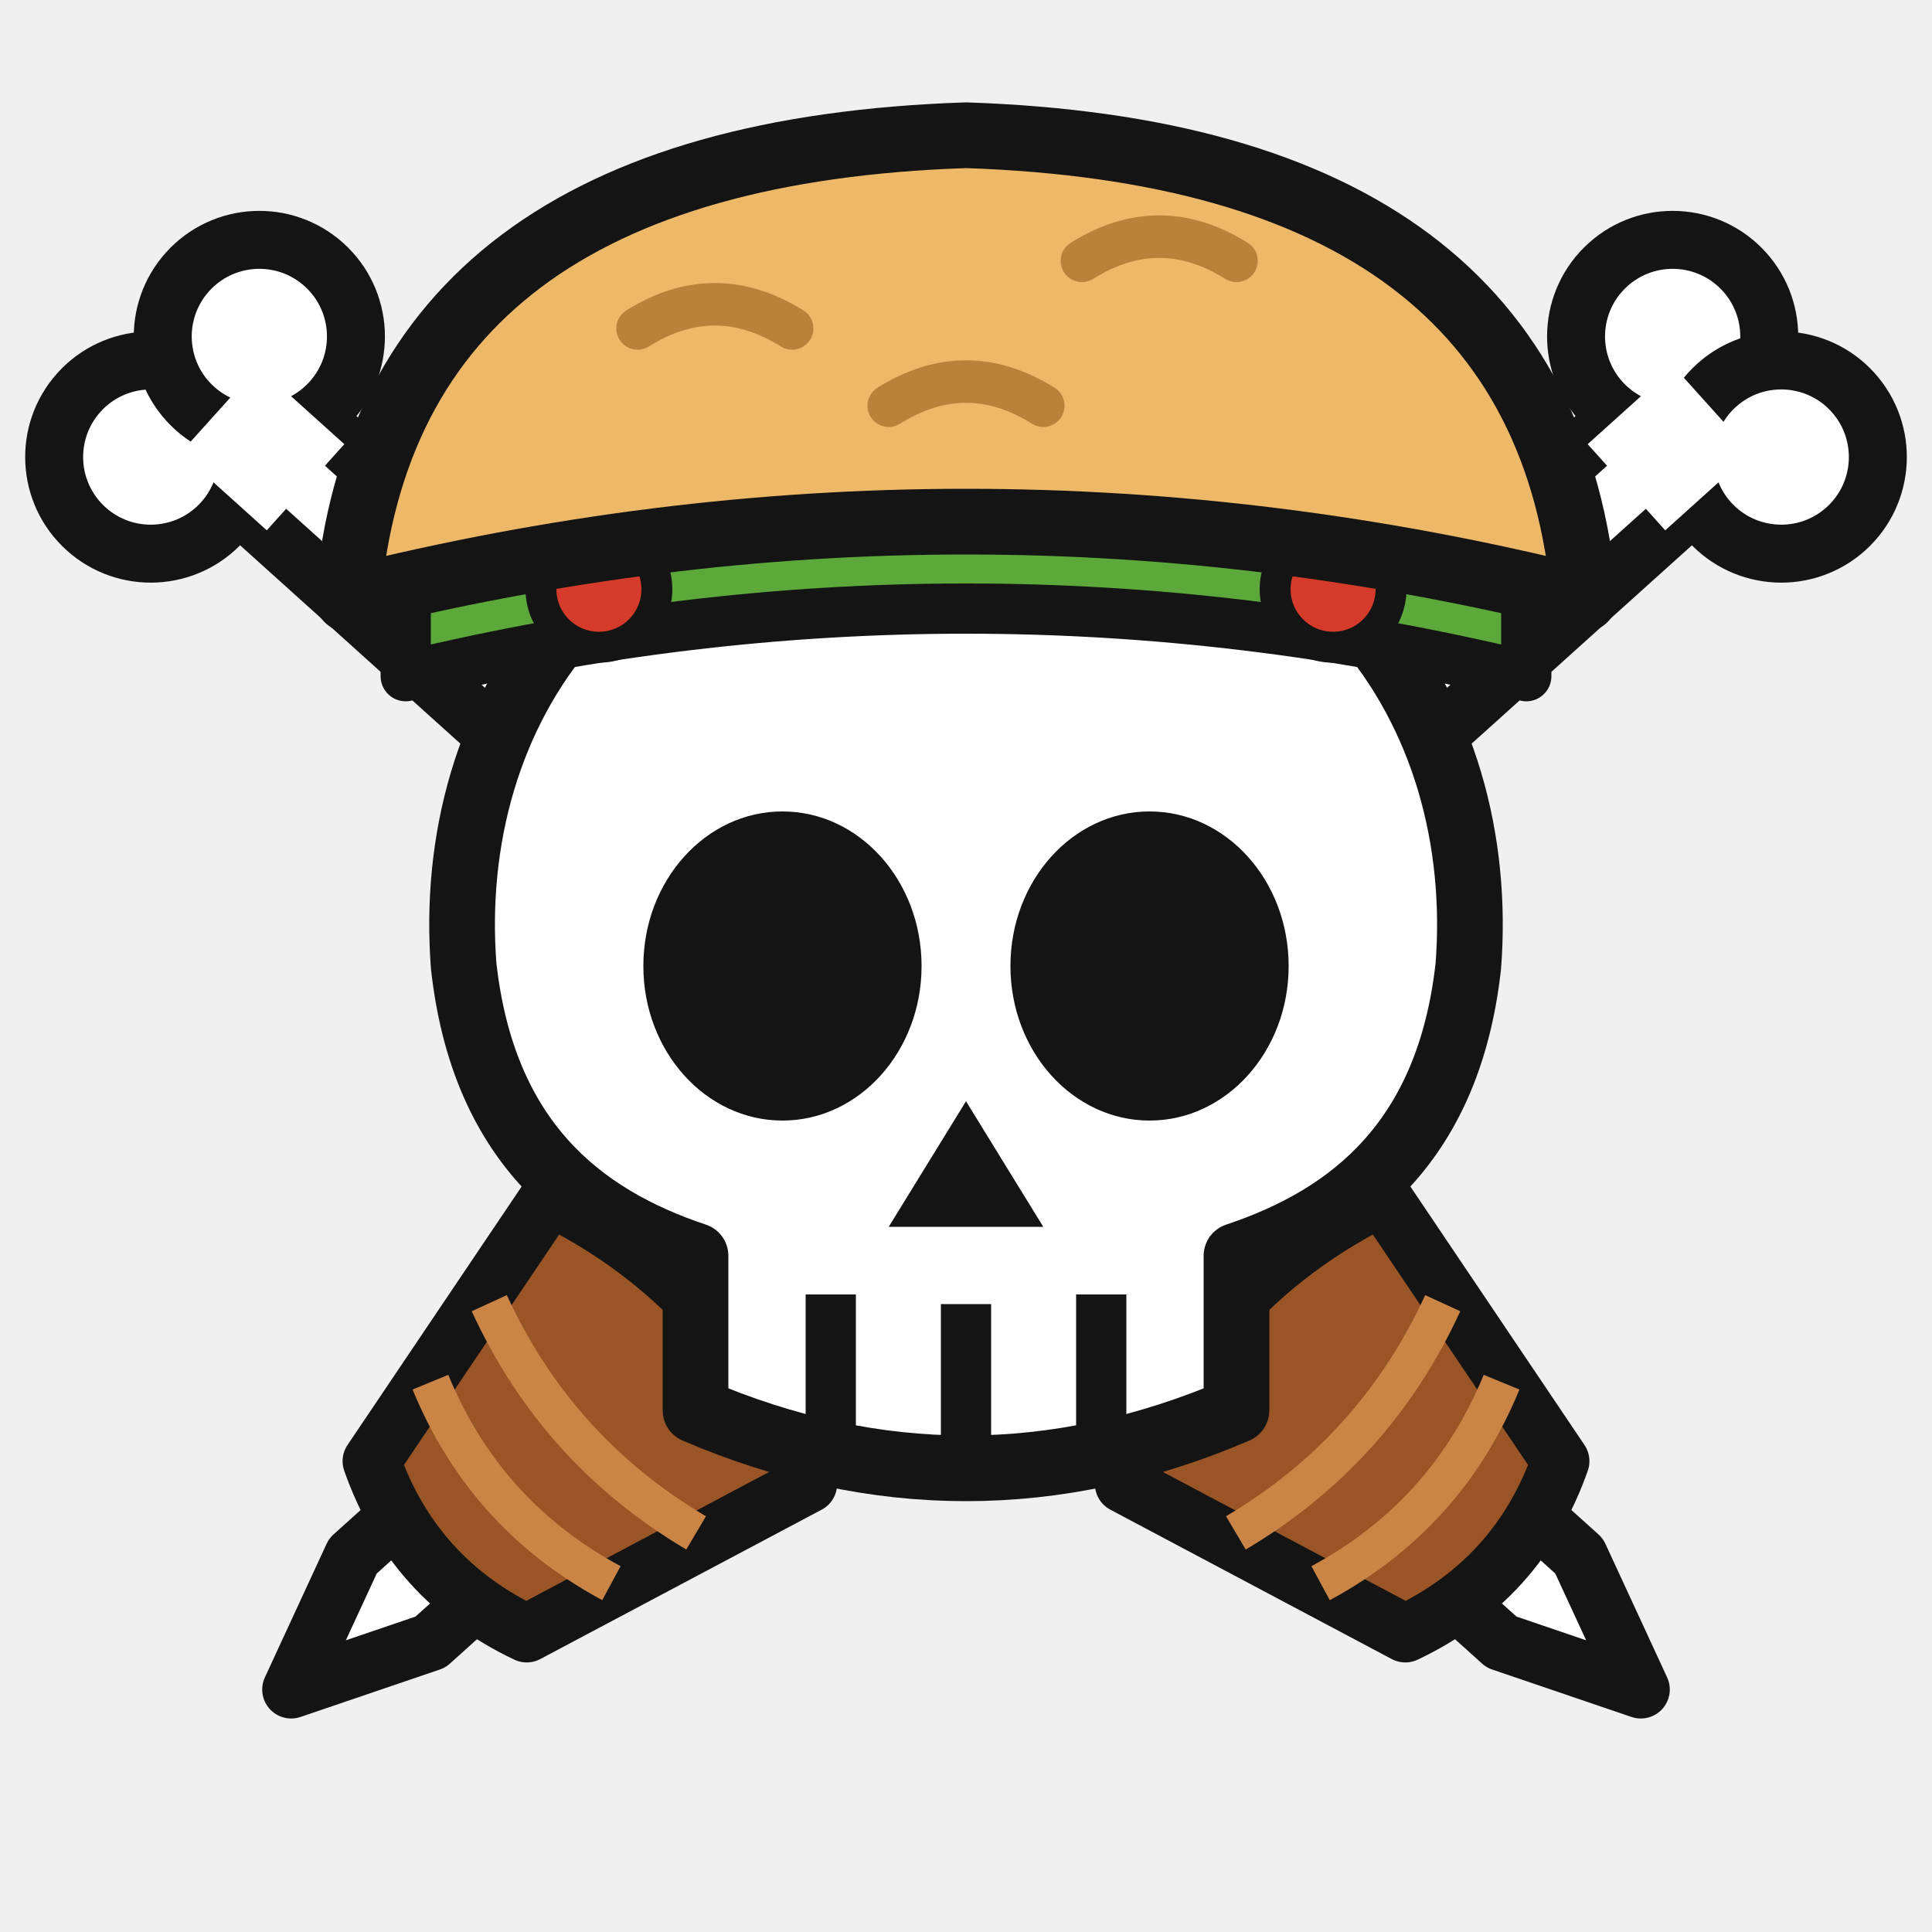
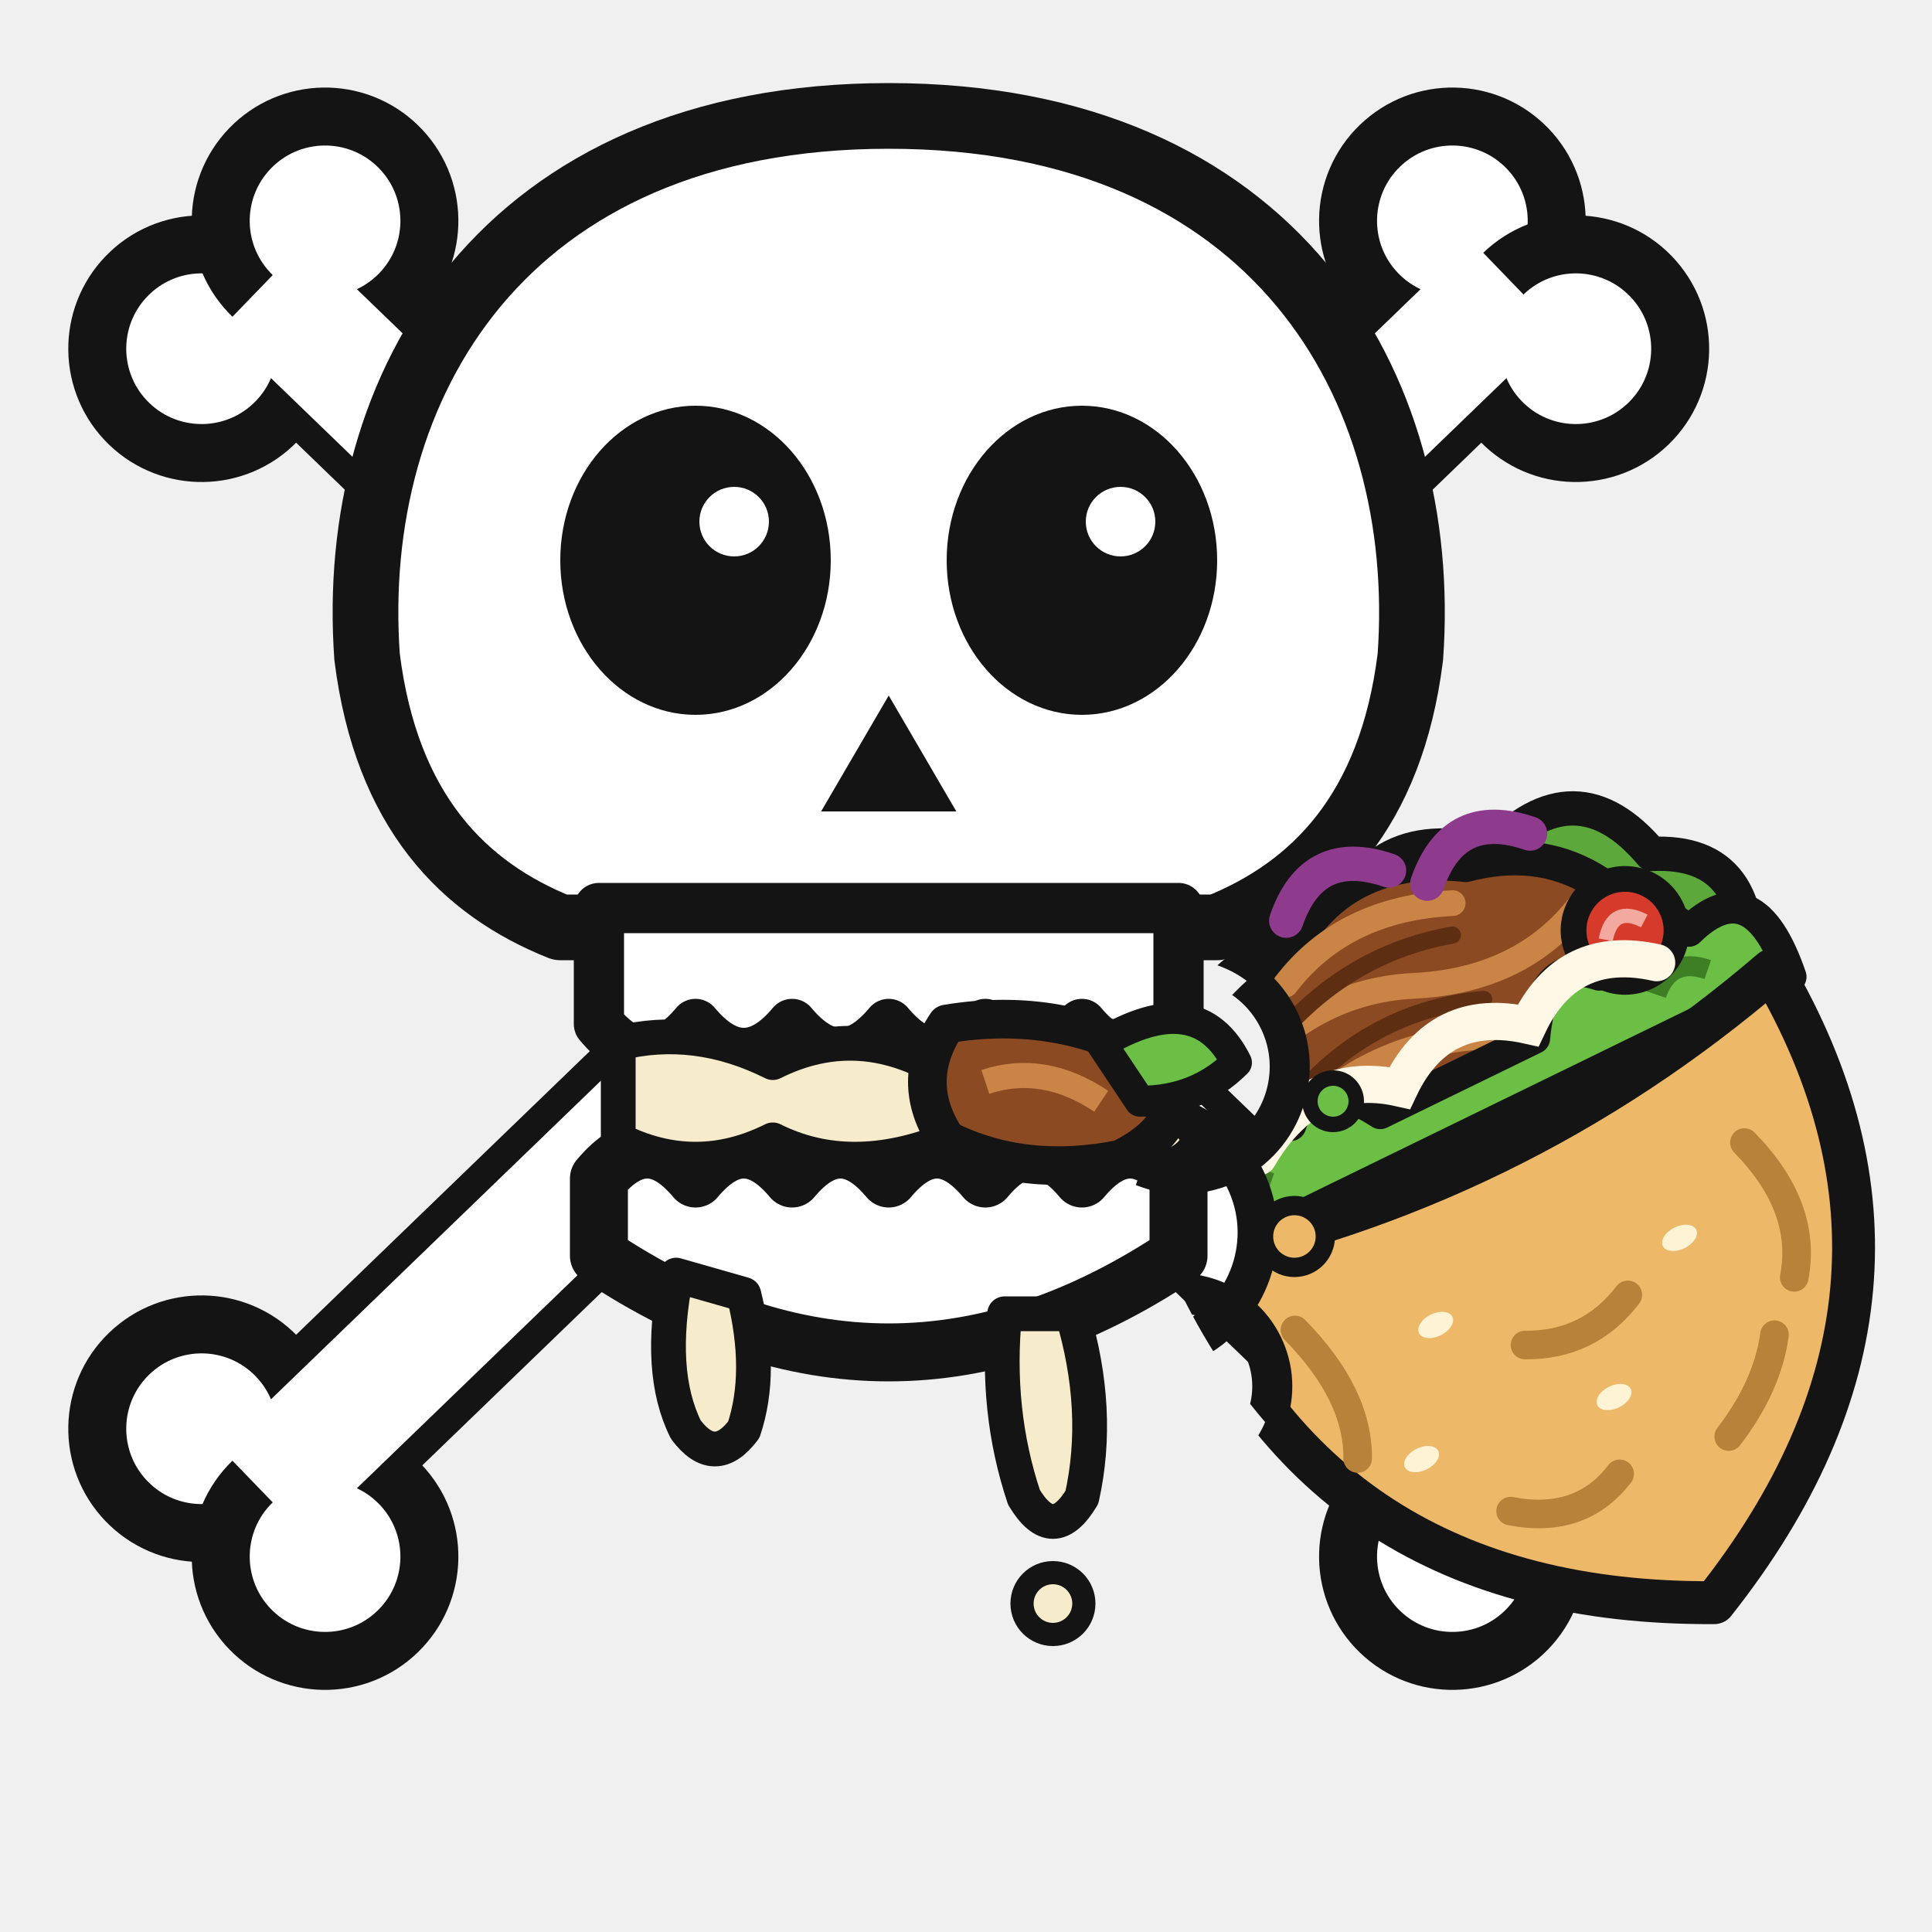
<svg xmlns="http://www.w3.org/2000/svg" viewBox="0 0 100 100">
  <g transform="translate(0 0) scale(1)">
-     <g transform="translate(50 56) rotate(48)">
-       <path d="M -3 -52 L 3 -52 L 3 40 L 0 47 L -3 40 Z" fill="#FFFFFF" stroke="#141414" stroke-width="3" stroke-linejoin="round" />
-       <circle cx="-4.2" cy="-53" r="5" fill="#FFFFFF" stroke="#141414" stroke-width="3" />
-       <circle cx="4.2" cy="-53" r="5" fill="#FFFFFF" stroke="#141414" stroke-width="3" />
-       <rect x="-3" y="-52" width="6" height="6" fill="#FFFFFF" />
-       <path d="M -10 20 Q 0 16 10 20 L 6 36 Q 0 38.5 -6 36 Z" fill="#9A5527" stroke="#141414" stroke-width="3" stroke-linejoin="round" />
-       <path d="M -8 26 Q 0 28.5 8 26 M -7 31 Q 0 33.5 7 31" stroke="#C98446" stroke-width="2" fill="none" />
+     <g transform="translate(46 46) rotate(46)">
+       <rect x="-3.2" y="-44" width="6.4" height="88" fill="#FFFFFF" stroke="#141414" stroke-width="3" />
+       <circle cx="-4.6" cy="-45" r="5.4" fill="#FFFFFF" stroke="#141414" stroke-width="3" />
+       <circle cx="4.6" cy="-45" r="5.4" fill="#FFFFFF" stroke="#141414" stroke-width="3" />
+       <circle cx="-4.6" cy="45" r="5.4" fill="#FFFFFF" stroke="#141414" stroke-width="3" />
+       <circle cx="4.6" cy="45" r="5.4" fill="#FFFFFF" stroke="#141414" stroke-width="3" />
+       <rect x="-3.2" y="-45" width="6.4" height="90" fill="#FFFFFF" />
    </g>
-     <g transform="translate(50 56) rotate(-48)">
-       <path d="M -3 -52 L 3 -52 L 3 40 L 0 47 L -3 40 Z" fill="#FFFFFF" stroke="#141414" stroke-width="3" stroke-linejoin="round" />
-       <circle cx="-4.2" cy="-53" r="5" fill="#FFFFFF" stroke="#141414" stroke-width="3" />
-       <circle cx="4.2" cy="-53" r="5" fill="#FFFFFF" stroke="#141414" stroke-width="3" />
-       <rect x="-3" y="-52" width="6" height="6" fill="#FFFFFF" />
-       <path d="M -10 20 Q 0 16 10 20 L 6 36 Q 0 38.5 -6 36 Z" fill="#9A5527" stroke="#141414" stroke-width="3" stroke-linejoin="round" />
-       <path d="M -8 26 Q 0 28.5 8 26 M -7 31 Q 0 33.5 7 31" stroke="#C98446" stroke-width="2" fill="none" />
+     <g transform="translate(46 46) rotate(-46)">
+       <rect x="-3.2" y="-44" width="6.4" height="88" fill="#FFFFFF" stroke="#141414" stroke-width="3" />
+       <circle cx="-4.6" cy="-45" r="5.4" fill="#FFFFFF" stroke="#141414" stroke-width="3" />
+       <circle cx="4.6" cy="-45" r="5.4" fill="#FFFFFF" stroke="#141414" stroke-width="3" />
+       <circle cx="-4.6" cy="45" r="5.4" fill="#FFFFFF" stroke="#141414" stroke-width="3" />
+       <circle cx="4.6" cy="45" r="5.4" fill="#FFFFFF" stroke="#141414" stroke-width="3" />
+       <rect x="-3.2" y="-45" width="6.4" height="90" fill="#FFFFFF" />
    </g>
-     <path d="M 50 24 C 31 24 23 37 24 50 C 25 59 30 63 36 65 L 36 73 Q 50 79 64 73 L 64 65 C 70 63 75 59 76 50 C 77 37 69 24 50 24 Z" fill="#FFFFFF" stroke="#141414" stroke-width="3.4" stroke-linejoin="round" />
-     <ellipse cx="40.5" cy="50" rx="7.2" ry="8" fill="#141414" />
-     <ellipse cx="59.5" cy="50" rx="7.2" ry="8" fill="#141414" />
-     <path d="M 50 57 L 46 63.5 L 54 63.5 Z" fill="#141414" />
-     <path d="M 43 67 V 75 M 50 67.5 V 76.5 M 57 67 V 75" stroke="#141414" stroke-width="2.6" />
-     <path d="M 21 31 Q 32 24 50 24 Q 68 24 79 31 L 79 35 Q 50 28 21 35 Z" fill="#5DA83A" stroke="#141414" stroke-width="2.6" stroke-linejoin="round" />
-     <circle cx="31" cy="30.5" r="3" fill="#D63A2A" stroke="#141414" stroke-width="1.6" />
-     <circle cx="69" cy="30.5" r="3" fill="#D63A2A" stroke="#141414" stroke-width="1.6" />
-     <path d="M 18 31 Q 20 8 50 7 Q 80 8 82 31 Q 50 23 18 31 Z" fill="#EDB868" stroke="#141414" stroke-width="3.4" stroke-linejoin="round" />
-     <path d="M 33 17 Q 37 14.5 41 17 M 56 13.5 Q 60 11 64 13.5 M 46 21 Q 50 18.5 54 21" stroke="#B8823A" stroke-width="2.2" fill="none" stroke-linecap="round" />
+     <path d="M 46 6 C 26 6 18 20 19 34 C 20 42 24 46 29 48 L 63 48 C 68 46 72 42 73 34 C 74 20 66 6 46 6 Z" fill="#FFFFFF" stroke="#141414" stroke-width="3.4" stroke-linejoin="round" />
+     <ellipse cx="36" cy="29" rx="7" ry="8" fill="#141414" />
+     <ellipse cx="56" cy="29" rx="7" ry="8" fill="#141414" />
+     <circle cx="38" cy="27" r="1.8" fill="#FFFFFF" />
+     <circle cx="58" cy="27" r="1.8" fill="#FFFFFF" />
+     <path d="M 46 36 L 42.5 42 L 49.5 42 Z" fill="#141414" />
+     <path d="M 31 61 Q 33.5 58 36 61 Q 38.5 58 41 61 Q 43.5 58 46 61 Q 48.5 58 51 61 Q 53.5 58 56 61 Q 58.5 58 61 61 V 65 Q 46 75 31 65 Z" fill="#FFFFFF" stroke="#141414" stroke-width="3" stroke-linejoin="round" />
+     <path d="M 31 47 H 61 V 53 Q 58.5 56 56 53 Q 53.5 56 51 53 Q 48.5 56 46 53 Q 43.5 56 41 53 Q 38.5 56 36 53 Q 33.5 56 31 53 Z" fill="#FFFFFF" stroke="#141414" stroke-width="2.6" stroke-linejoin="round" />
+     <path d="M 32 54 Q 36 53 40 55 Q 44 53 48 55 L 49 59 Q 44 61 40 59 Q 36 61 32 59 Z" fill="#F6ECCB" stroke="#141414" stroke-width="1.8" stroke-linejoin="round" />
+     <path d="M 58 58 Q 61 57 62 59 Q 61 61 58 60 Z" fill="#F6ECCB" stroke="#141414" stroke-width="1.6" />
+     <path d="M 35 66 Q 34 71 35.5 74 Q 37 76 38.5 74 Q 39.5 71 38.5 67 Z" fill="#F6ECCB" stroke="#141414" stroke-width="1.8" stroke-linejoin="round" />
+     <path d="M 52 68 Q 51.5 73 53 77.5 Q 54.5 80 56 77.5 Q 57 73 55.5 68 Z" fill="#F6ECCB" stroke="#141414" stroke-width="1.8" stroke-linejoin="round" />
+     <circle cx="54.5" cy="83" r="1.6" fill="#F6ECCB" stroke="#141414" stroke-width="1.2" />
+     <path d="M 49 53 Q 55 52 60 55 Q 62 58 58 60 Q 53 61 49 59 Q 47 56 49 53 Z" fill="#8B4A22" stroke="#141414" stroke-width="2" stroke-linejoin="round" />
+     <path d="M 57 54 Q 62 51 64 55 Q 62 57 59 57 Z" fill="#6CBF45" stroke="#141414" stroke-width="1.6" stroke-linejoin="round" />
+     <path d="M 51 56 Q 54 55 57 57" stroke="#C98446" stroke-width="1.3" fill="none" />
+     <g transform="translate(79 63) rotate(-26) scale(0.74)">
+       <defs>
+         <mask id="jr-bite" maskUnits="userSpaceOnUse" x="-40" y="-40" width="80" height="80">
+           <rect x="-40" y="-40" width="80" height="80" fill="white" />
+           <circle cx="-25" cy="-11" r="8.5" fill="black" />
+           <circle cx="-17" cy="-20" r="7.5" fill="black" />
+           <circle cx="-27" cy="0" r="6.5" fill="black" />
+         </mask>
+         <clipPath id="jr-shape">
+           <path d="M -24 -8 Q -26 -16 -19 -15 Q -18 -22 -8 -24 Q -1 -31 8 -25 Q 18 -24 19 -15 Q 26 -16 24 -8 Q 25 18 0 31 Q -25 18 -24 -8 Z" />
+         </clipPath>
+       </defs>
+       <g mask="url(#jr-bite)">
+         <path d="M -22 -12 Q 0 -20 22 -12 L 21 -6 L -21 -6 Z" fill="#D9A050" stroke="#141414" stroke-width="2.6" stroke-linejoin="round" />
+         <path d="M -21 -8 Q -24 -18 -16 -20 Q -12 -27 -4 -23 Q 2 -30 9 -24 Q 17 -27 19 -19 Q 26 -16 21 -8 Z" fill="#5DA83A" stroke="#141414" stroke-width="2.4" stroke-linejoin="round" />
+         <path d="M -17 -9 Q -18 -21 -8 -23 Q -1 -29 7 -24 Q 17 -22 17 -9 Z" fill="#8B4A22" stroke="#141414" stroke-width="2.4" stroke-linejoin="round" />
+         <path d="M -14 -12 Q -6 -16 2 -13 Q 9 -10 14 -13 M -15 -17 Q -7 -21 0 -18 Q 7 -15 13 -18 M -8 -22 Q -2 -25 5 -22" stroke="#C98446" stroke-width="1.8" fill="none" stroke-linecap="round" />
+         <path d="M -12 -14 Q -4 -18 4 -15 M -10 -19 Q -3 -22 4 -20" stroke="#5E2E12" stroke-width="1.2" fill="none" stroke-linecap="round" />
+         <path d="M -24 -7 Q -25 -15 -19 -13 Q -17 -18 -12 -13 Q -9 -16 -6 -11 L 6 -11 Q 9 -16 12 -13 Q 17 -18 19 -13 Q 25 -15 24 -7 Z" fill="#6CBF45" stroke="#141414" stroke-width="2.2" stroke-linejoin="round" />
+         <path d="M -19 -10 Q -17 -12 -15 -10 M 15 -10 Q 17 -12 19 -10" stroke="#3E7F25" stroke-width="1.4" fill="none" />
+         <circle cx="-19" cy="-14" r="3.6" fill="#D63A2A" stroke="#141414" stroke-width="1.8" />
+         <circle cx="15" cy="-15" r="3.6" fill="#D63A2A" stroke="#141414" stroke-width="1.8" />
+         <path d="M 13.5 -15 Q 15 -17 16.5 -15" stroke="#F3A99F" stroke-width="1" fill="none" />
+         <path d="M -6 -26 Q -2 -30 2 -26" stroke="#8E3B8E" stroke-width="2.4" fill="none" stroke-linecap="round" />
+         <path d="M 4 -24 Q 8 -28 12 -24" stroke="#8E3B8E" stroke-width="2.4" fill="none" stroke-linecap="round" />
+         <path d="M -15 -12 Q -9 -16 -4 -12 Q 1 -16 6 -12 Q 11 -16 16 -12" stroke="#FFF8E6" stroke-width="2.6" fill="none" stroke-linecap="round" />
+         <path d="M -23 -8 Q 0 -2 23 -8 Q 25 18 0 30 Q -25 18 -23 -8 Z" fill="#EDB868" stroke="#141414" stroke-width="3" stroke-linejoin="round" />
+         <path d="M -18 0 Q -16 6 -18 10 M 16 2 Q 18 8 15 12 M -4 8 Q 0 10 4 8 M -10 18 Q -6 21 -2 19 M 6 20 Q 10 18 12 15" stroke="#B8823A" stroke-width="2" fill="none" stroke-linecap="round" />
+         <ellipse cx="-9" cy="4" rx="1.3" ry="0.8" fill="#FFF3D6" />
+         <ellipse cx="9" cy="6" rx="1.3" ry="0.8" fill="#FFF3D6" />
+         <ellipse cx="0" cy="14" rx="1.3" ry="0.8" fill="#FFF3D6" />
+         <ellipse cx="-14" cy="12" rx="1.3" ry="0.8" fill="#FFF3D6" />
+       </g>
+       <g clip-path="url(#jr-shape)" fill="none" stroke="#141414" stroke-width="2.8">
+         <circle cx="-25" cy="-11" r="8.5" />
+         <circle cx="-17" cy="-20" r="7.5" />
+         <circle cx="-27" cy="0" r="6.5" />
+       </g>
+     </g>
+     <circle cx="67" cy="64" r="1.6" fill="#EDB868" stroke="#141414" stroke-width="1" />
+     <circle cx="69" cy="57" r="1.2" fill="#6CBF45" stroke="#141414" stroke-width="0.8" />
  </g>
</svg>
